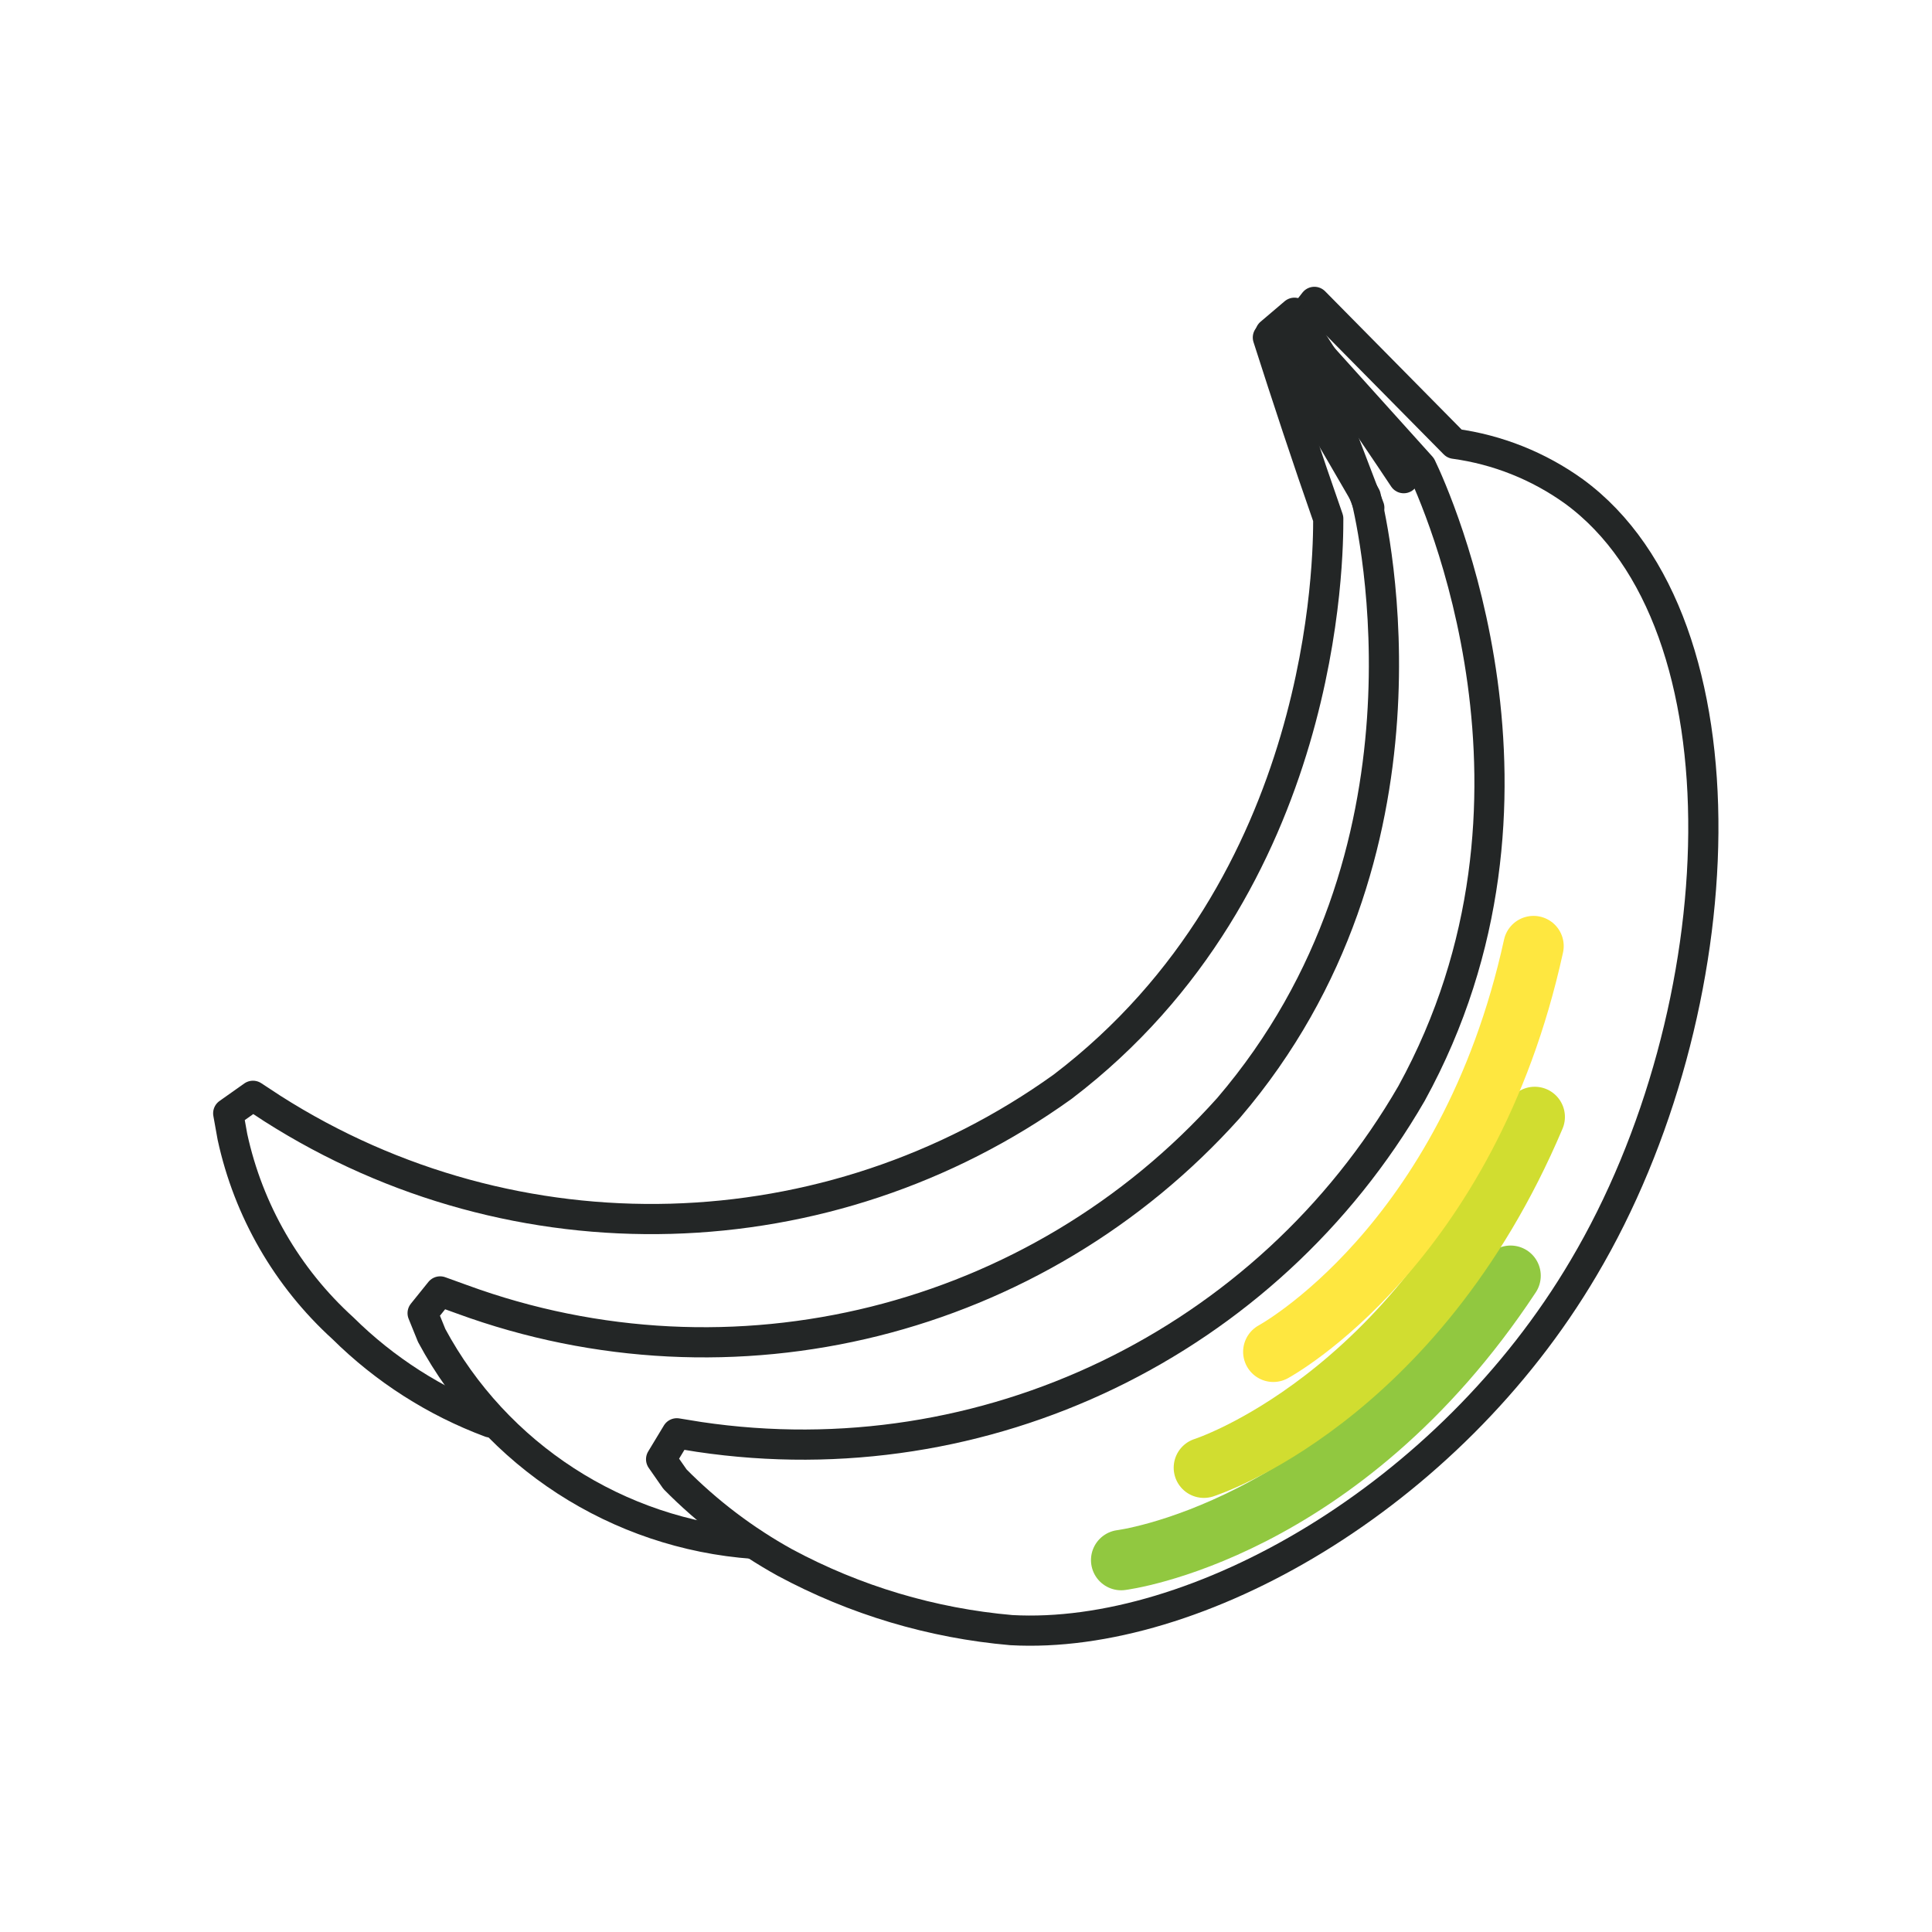
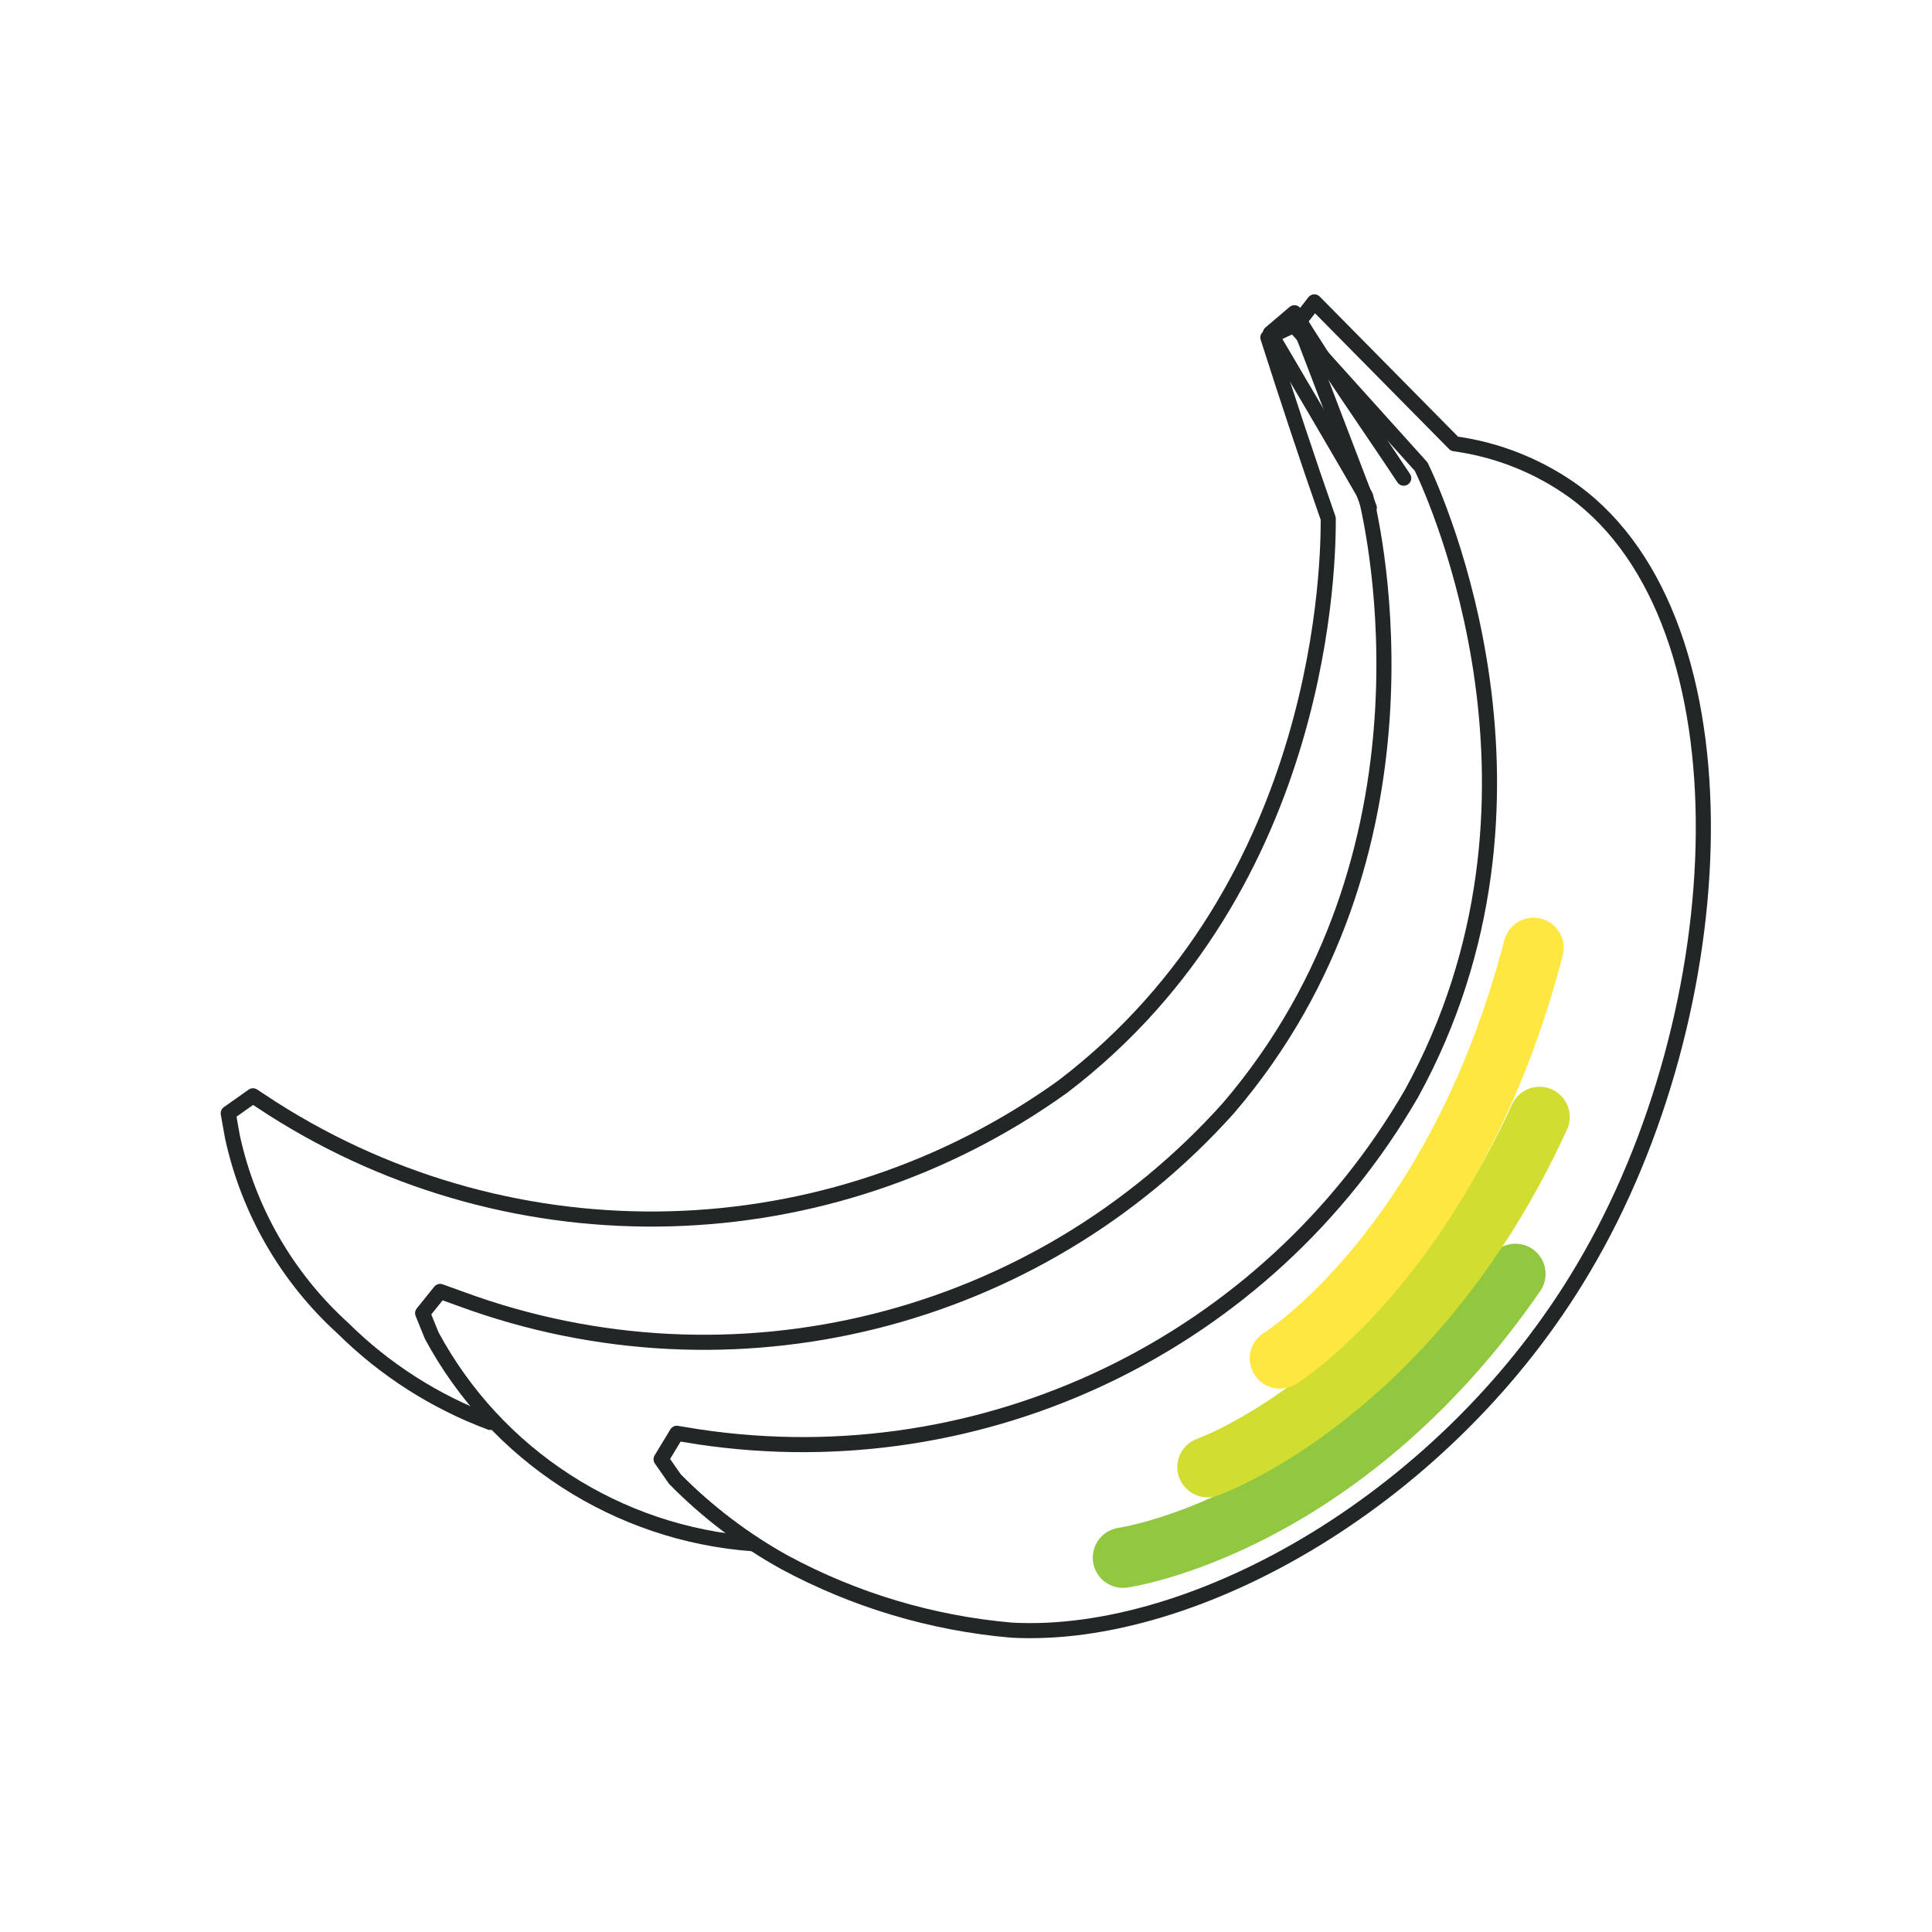
<svg xmlns="http://www.w3.org/2000/svg" viewBox="0 0 32 32">
  <g fill="none" stroke-linecap="round" stroke-linejoin="round">
-     <g stroke="#232626" stroke-width="0.5">
+     <g stroke="#232626" stroke-width="0.25">
      <path d="M24.09 7.35L21.77 5l-.32.41 2.09 2.32c.25.52 2.51 5.52-.16 10.38a11.65 11.65 0 01-11.8 5.69l-.37-.06-.26.43.23.33A8 8 0 0013 25.88 9.68 9.68 0 0016.75 27c3.06.17 7.24-2.2 9.48-6 2.52-4.25 2.82-10.68-.16-12.86a4.41 4.41 0 00-1.98-.79z" />
      <path d="M23.25 7.92C22.64 7 22 6.1 21.44 5.18l-.4.34c.53.9 1.06 1.8 1.58 2.7.14.56 1.34 5.91-2.27 10.13a11.66 11.66 0 01-12.7 3.17l-.36-.13-.29.36.15.37a6.59 6.59 0 005.33 3.45" />
      <path d="M22.68 8.41l-1.17-3.06-.51.24c.32 1 .65 2 1 3 0 .58 0 6.06-4.4 9.41a11.68 11.68 0 01-13.09.36l-.32-.21-.41.29.07.39A6 6 0 005.68 22a6.9 6.9 0 002.44 1.56" />
    </g>
    <g stroke-width="1">
-       <path d="M18.57 25.84s3.64-.45 6.45-4.71" stroke="#91c840" />
-       <path d="M19.94 24.31s3.49-1.11 5.48-5.81" stroke="#d1dd30" />
-       <path d="M21.09 22.39s3.22-1.74 4.31-6.72" stroke="#fee740" />
+       <path d="M18.6,25.8c0,0,3.6-0.5,6.5-4.7" stroke="#91c840" />
+       <path d="M20,24.3c0,0,3.4-1.2,5.5-5.8" stroke="#d1dd30" />
+       <path d="M21.2,22.5c0,0,2.9-1.8,4.2-6.8" stroke="#fee740" />
    </g>
  </g>
</svg>
